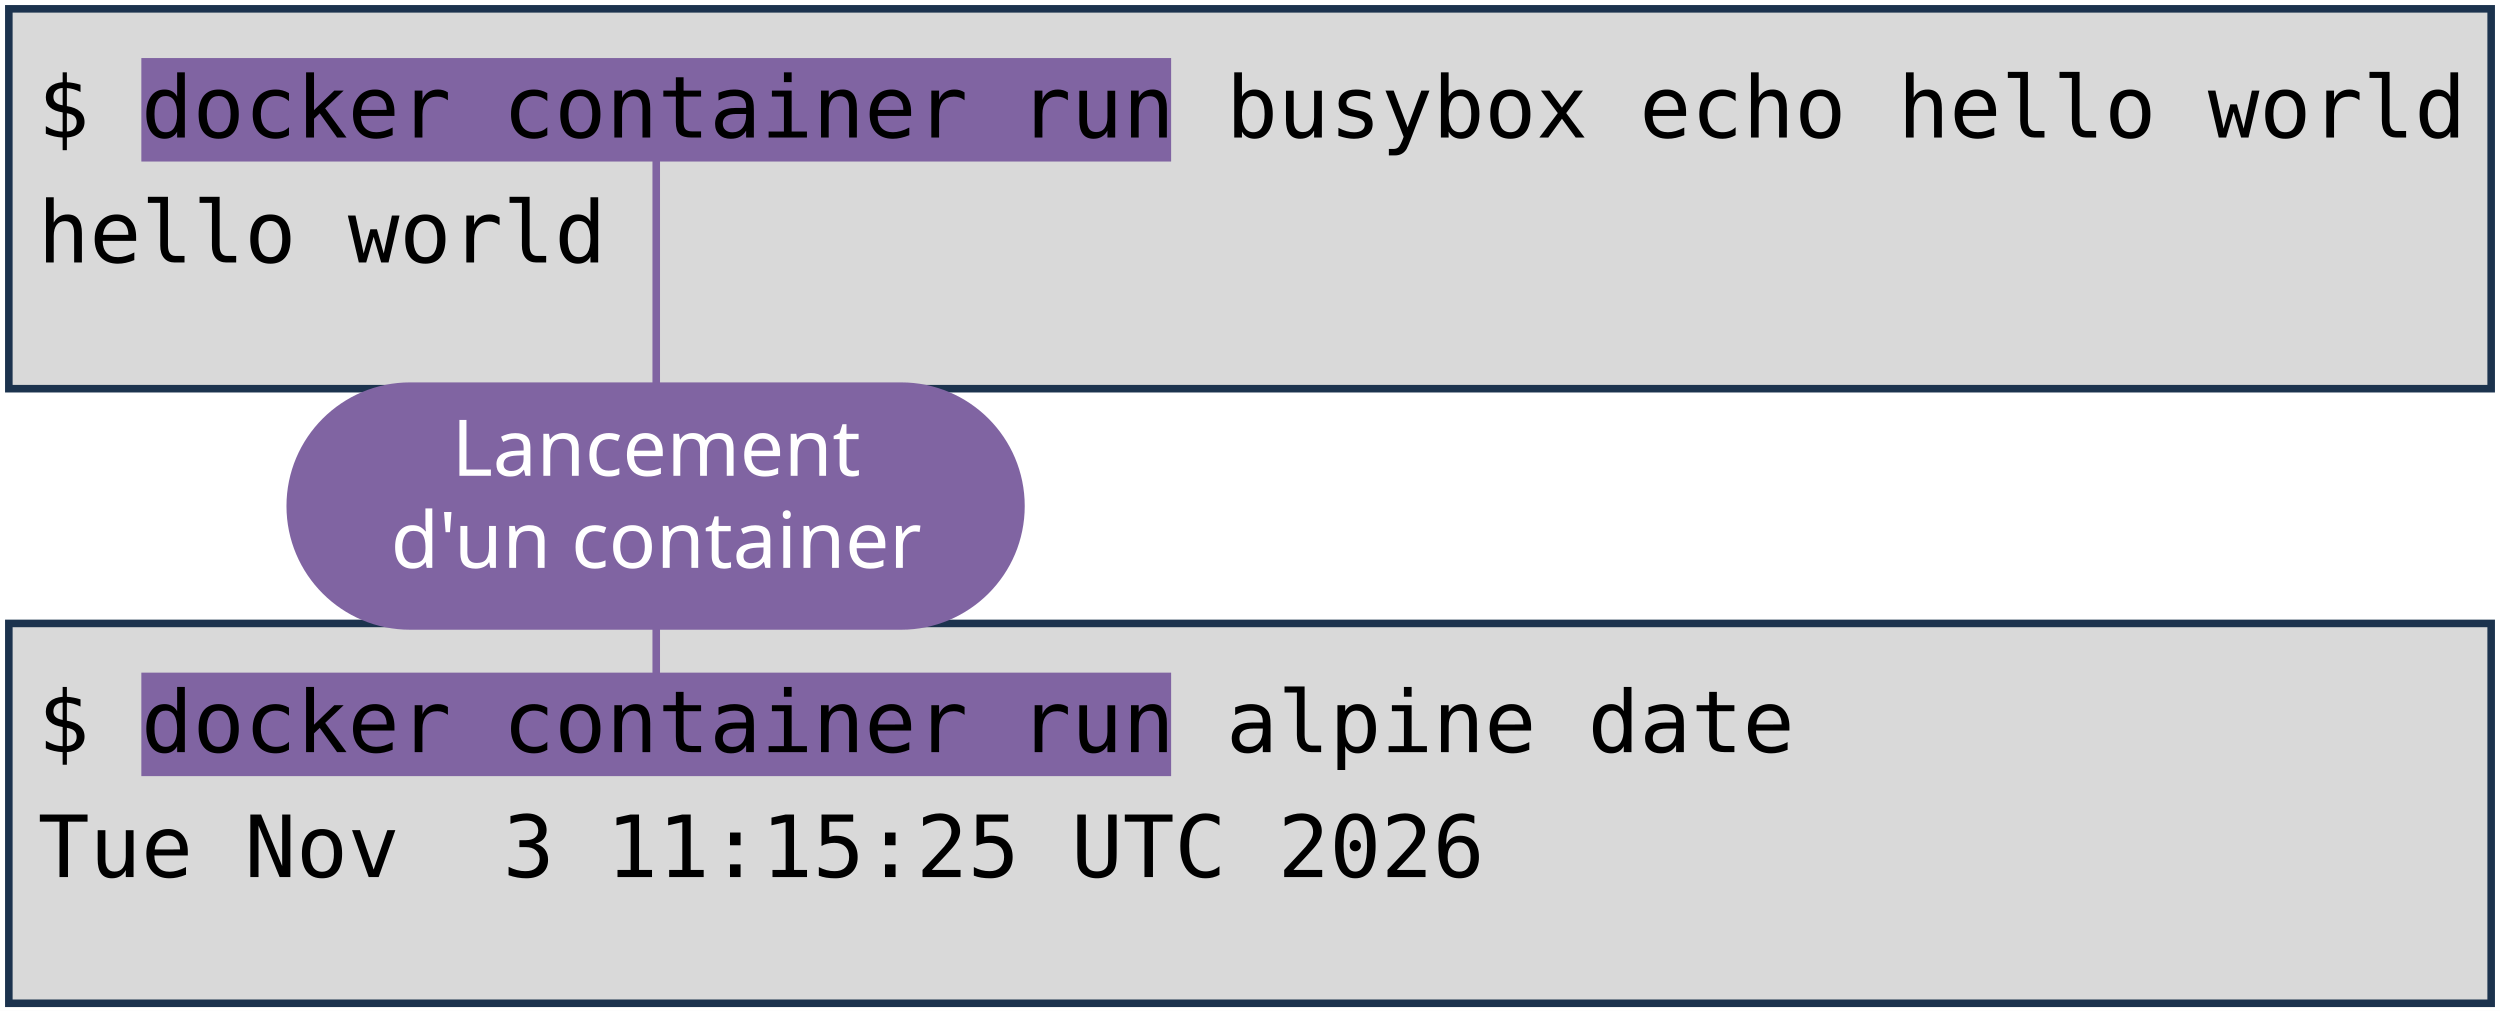
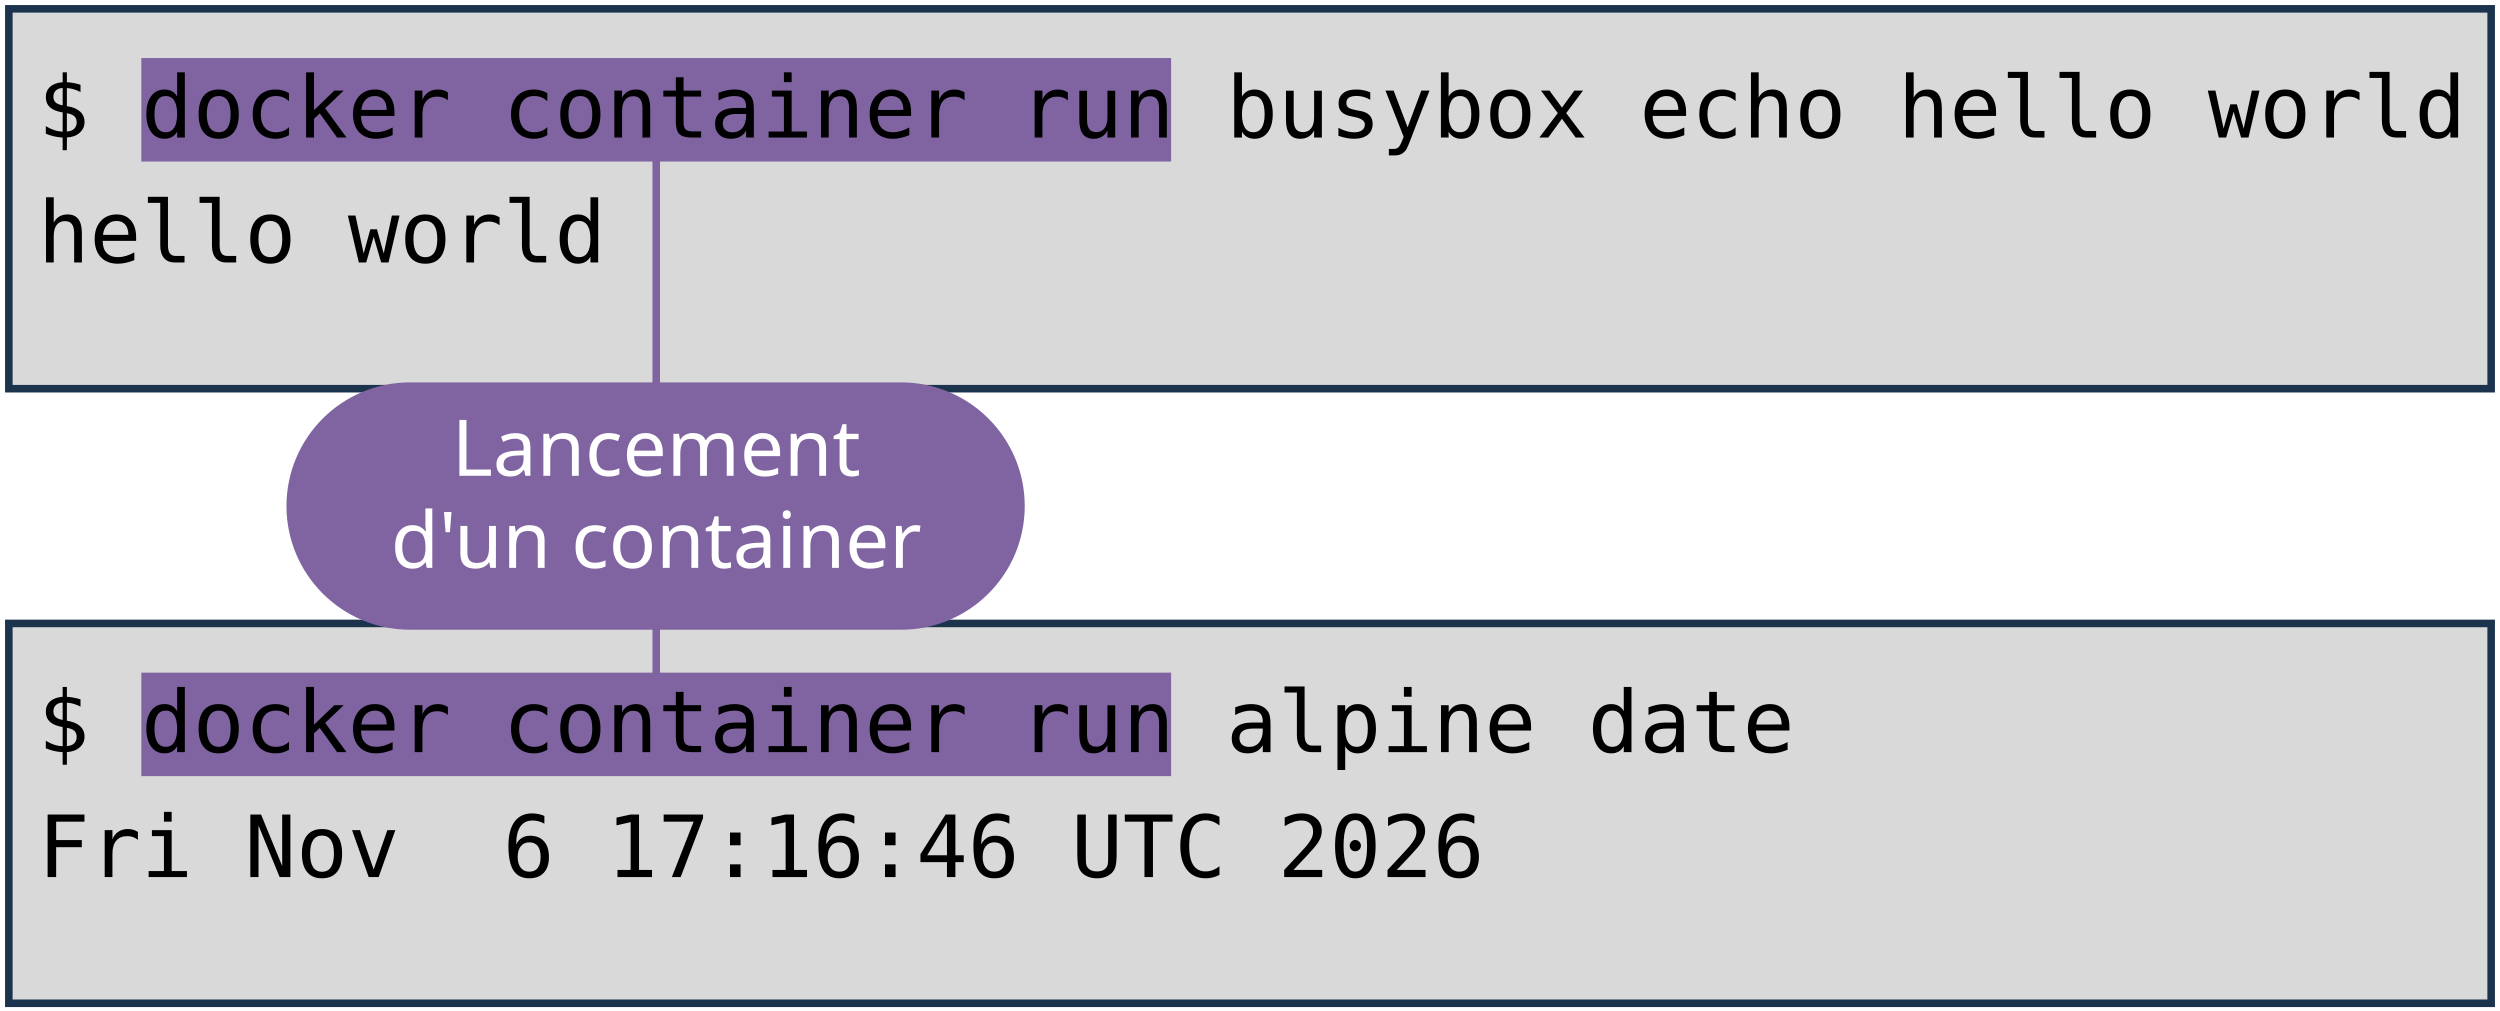
<svg xmlns="http://www.w3.org/2000/svg" viewBox="0 0 1981 801" width="1981" height="801" role="img" aria-label="Deux terminaux : docker container run busybox echo hello world, et docker container run alpine date. Annotations : lancement d'un container, image, commande lancée.">
  <style>
    .code { font-family: "DejaVu Sans Mono", Menlo, Consolas, monospace; font-size: 68px; fill: #000000; }
    .pill { font-family: "Trebuchet MS", "Century Gothic", Verdana, sans-serif; font-size: 62px; text-anchor: middle; }
  </style>
  <rect width="1981" height="801" fill="#FFFFFF" />
  <rect x="7" y="7" width="1967" height="301" fill="#D9D9D9" stroke="#1C334E" stroke-width="6" />
  <rect x="7" y="494" width="1967" height="301" fill="#D9D9D9" stroke="#1C334E" stroke-width="6" />
  <rect x="112" y="46" width="816" height="82" fill="#8064A2" />
  <rect x="112" y="533" width="816" height="82" fill="#8064A2" />
  <text x="30" y="109" class="code" xml:space="preserve">$ docker container run busybox echo hello world</text>
  <text x="30" y="208" class="code" xml:space="preserve">hello world</text>
  <text x="30" y="596" class="code" xml:space="preserve">$ docker container run alpine date</text>
-   <text x="30" y="695" class="code" xml:space="preserve">Tue Nov  3 11:15:25 UTC 2026</text>
+   <text x="30" y="695" class="code" xml:space="preserve">Fri Nov  6 17:16:46 UTC 2026</text>
  <path d="M 520 401 L 520 128" stroke="#8064A2" stroke-width="6" fill="none" stroke-linecap="round" />
  <path d="M 520 401 L 520 533" stroke="#8064A2" stroke-width="6" fill="none" stroke-linecap="round" />
  <rect x="227" y="303" width="585" height="196" rx="98" fill="#8064A2" />
  <text x="520" y="377" class="pill" fill="#FFFFFF">Lancement</text>
  <text x="520" y="450" class="pill" fill="#FFFFFF">d'un container</text>
</svg>
